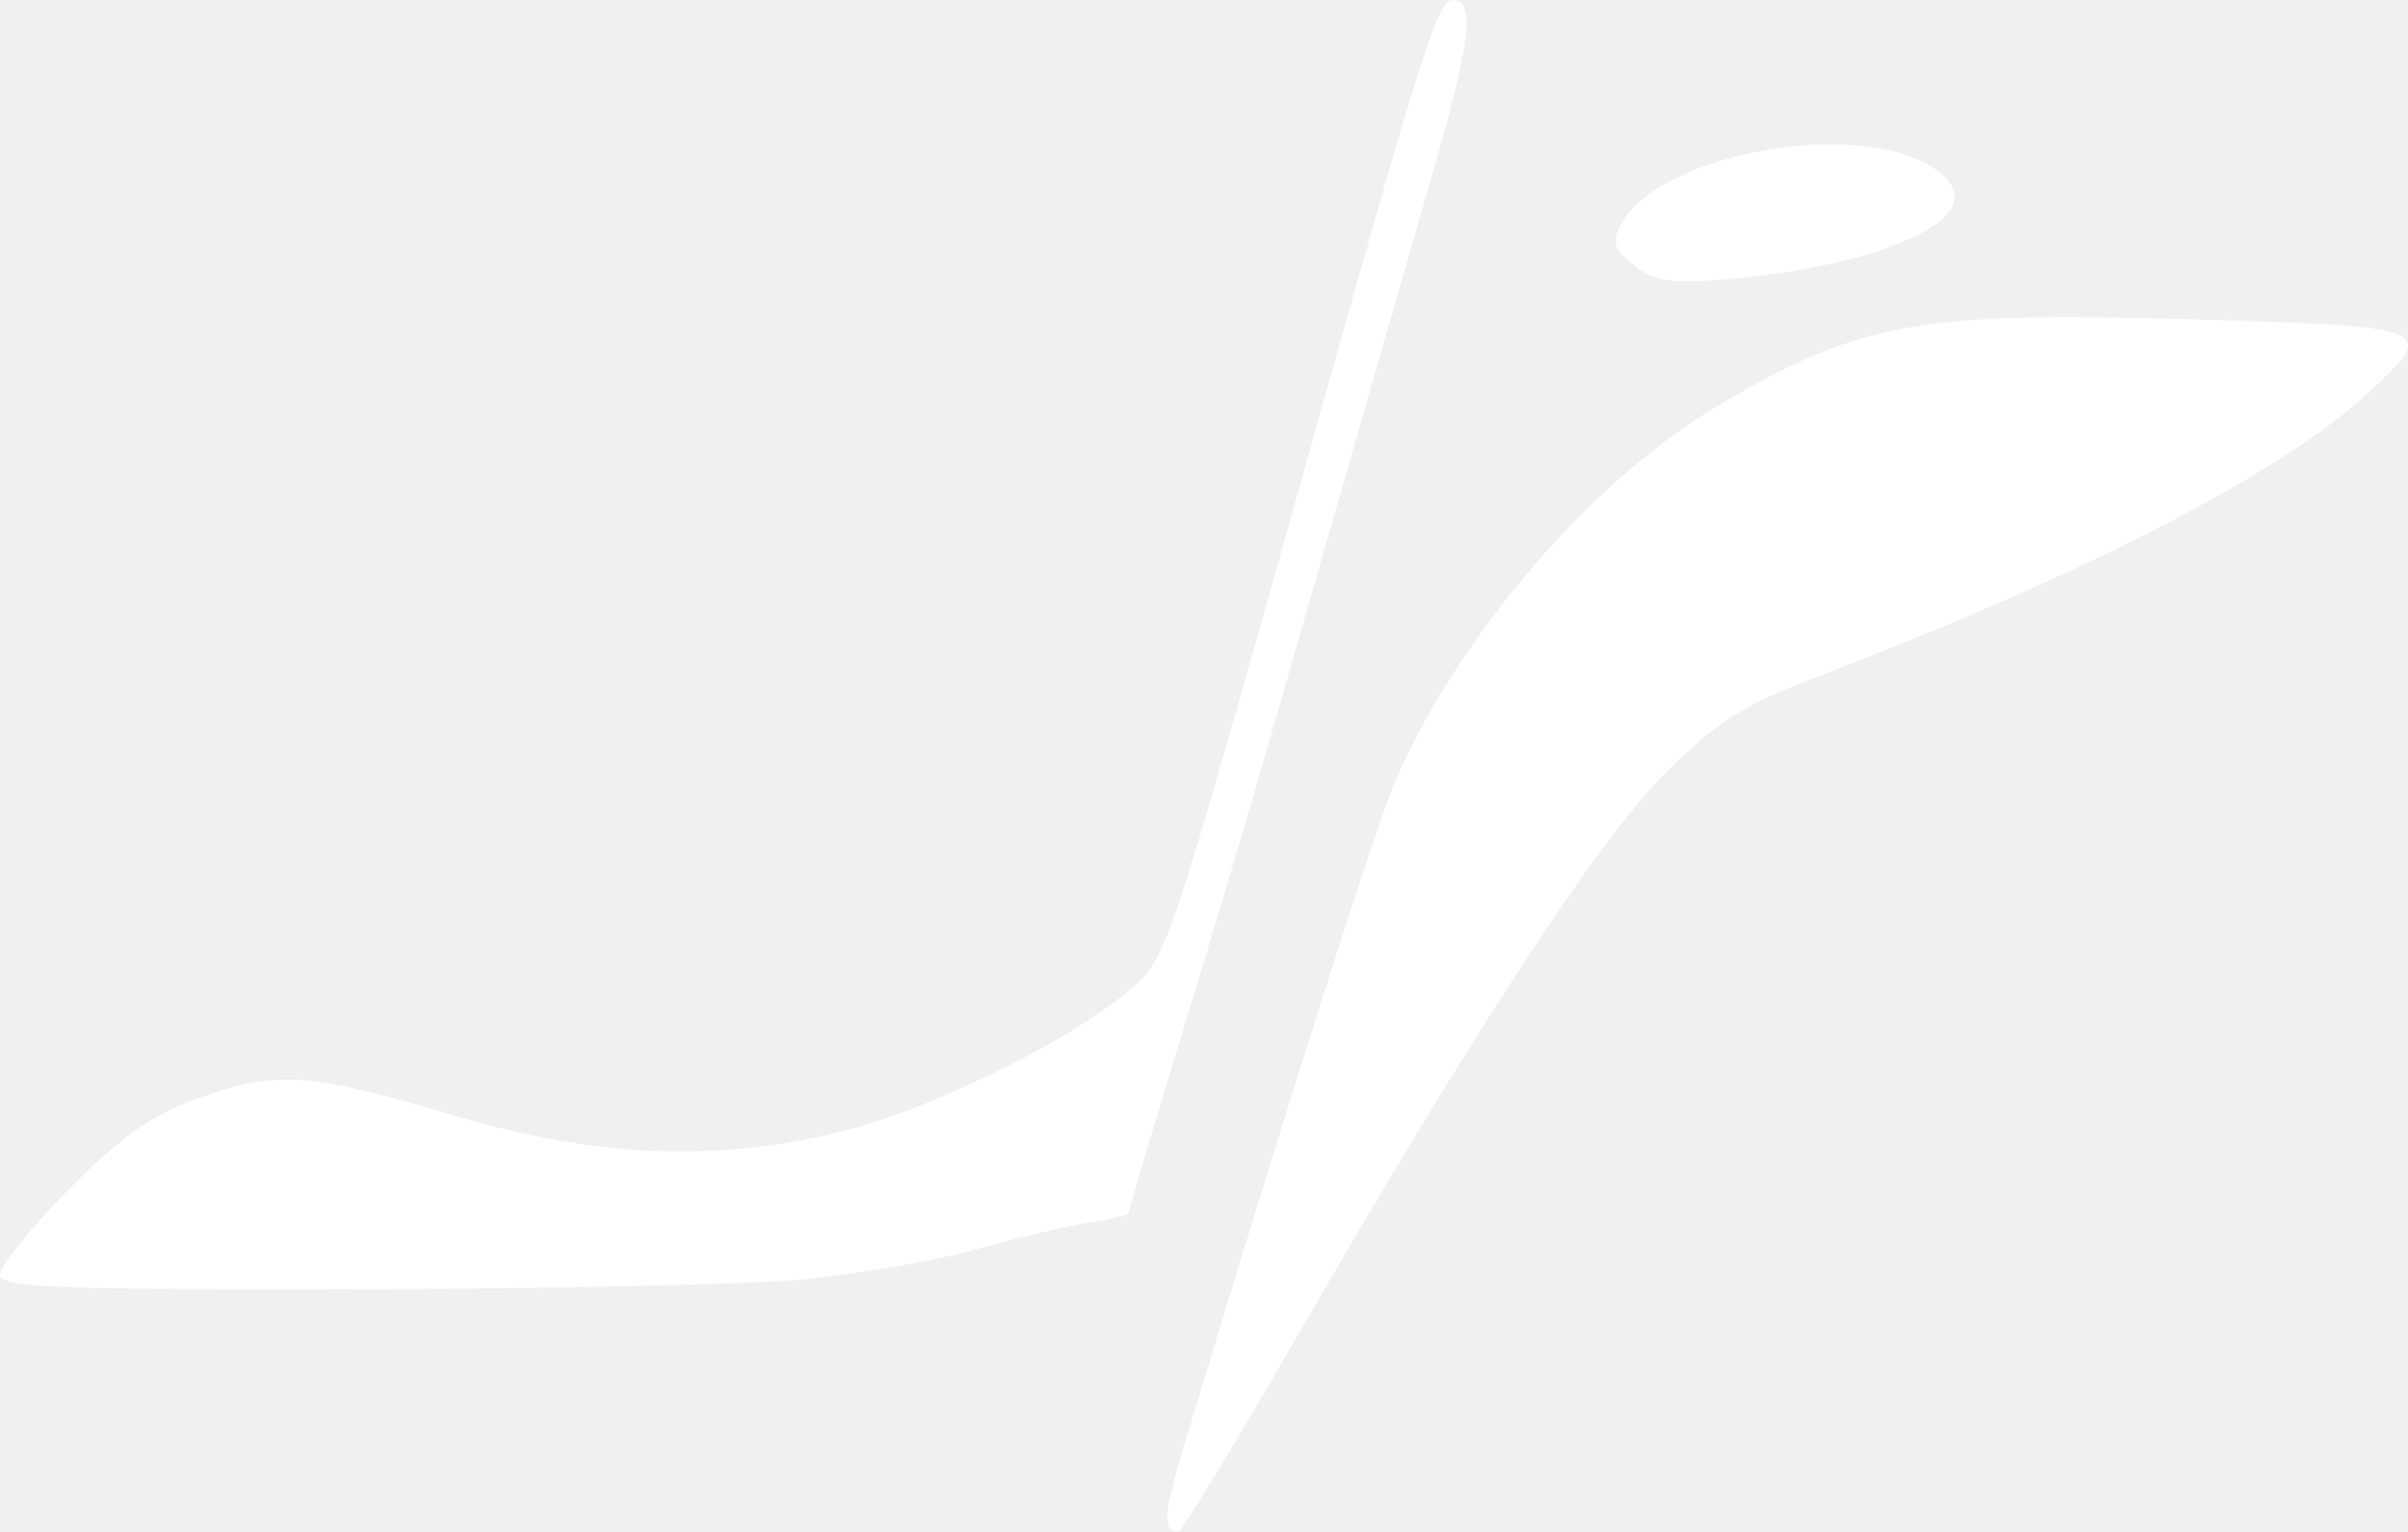
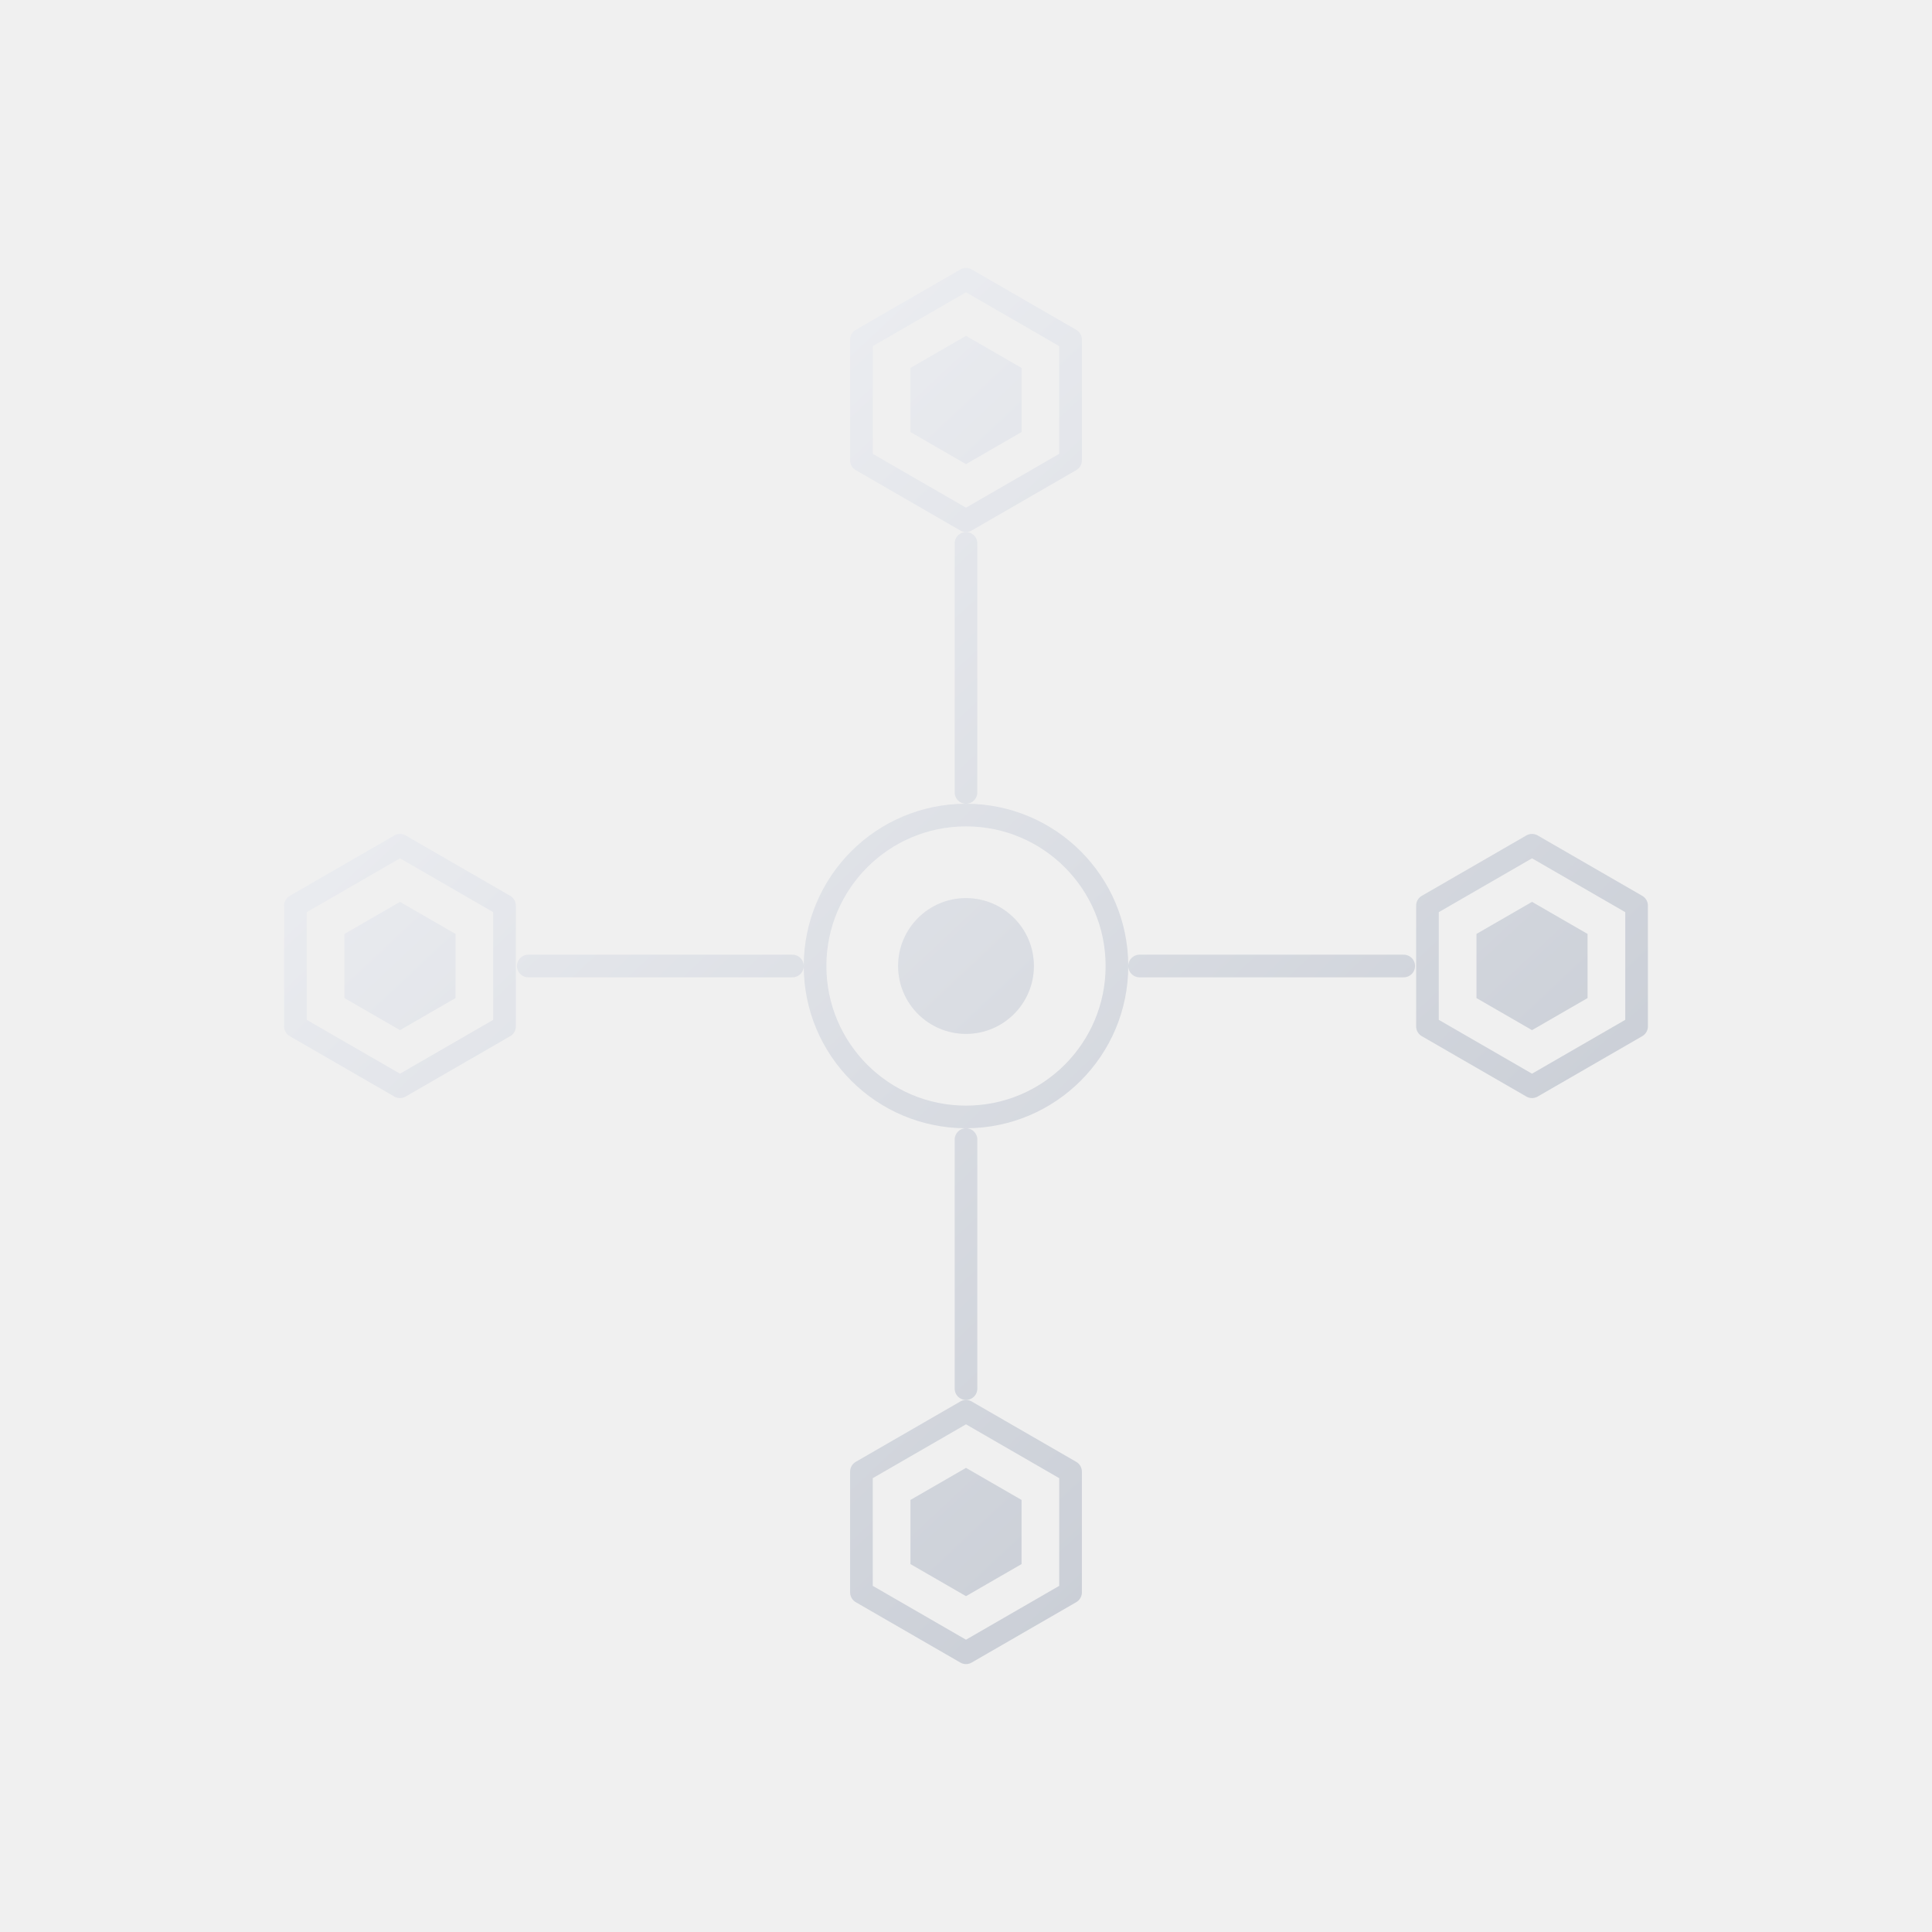
- <svg xmlns="http://www.w3.org/2000/svg" version="1.1" id="svg1" width="318.602" height="202.667" viewBox="0 0 318.602 202.667">
-   <defs id="defs1" />
-   <g id="g1" style="display:inline" transform="translate(-6.666667,-70.66667)">
-     <path style="display:inline;fill:#ffffff" d="m 177.813,248.333 c 23.823,-41.298 40.54,-66.846 49.512,-75.667 6.817,-6.702 10.074,-8.737 20.073,-12.545 34.578,-13.167 61.047,-26.787 72.372,-37.243 9.629,-8.89 9.343,-9.011 -23.437,-9.964 -35.718,-1.038 -43.73,0.421 -62.175,11.323 -16.721,9.883 -34.201,30.112 -42.747,49.472 -2.574,5.83 -14.813,44.306 -27.964,87.907 -2.86,9.483 -3.025,11.716 -0.862,11.716 0.444,0 7.297,-11.25 15.228,-25 z m -65.146,-8.323 C 120,239.333 130.5,237.51 136,235.96 c 5.5,-1.55 12.25,-3.138 15,-3.529 2.75,-0.391 5,-0.955 5,-1.253 0,-0.298 2.151,-7.585 4.781,-16.193 8.492,-27.802 12.213,-40.416 21.137,-71.652 4.819,-16.867 11.235,-39.185 14.258,-49.596 5.128,-17.661 5.748,-23.07 2.643,-23.07 -1.849,0 -4.07,6.908 -16.722,52 -21.79,77.659 -20.808,74.744 -26.848,79.723 -7.593,6.258 -25.039,14.825 -36.109,17.73 -17.095,4.487 -33.411,3.867 -53.117,-2.016 -18.569,-5.544 -23.143,-5.803 -33.64,-1.904 -5.875,2.182 -9.864,5.044 -16.717,11.991 -4.95,5.019 -9,10.029 -9,11.134 0,1.752 5.928,2.003 46.333,1.964 25.483,-0.025 52.333,-0.6 59.667,-1.278 z M 252.695,104.637 c 12.183,-3.487 15.773,-7.896 9.638,-11.836 -10.193,-6.547 -36.198,-1.773 -41.194,7.562 -1.256,2.346 -0.987,3.204 1.684,5.375 2.695,2.191 4.6,2.477 12.539,1.882 5.149,-0.386 12.949,-1.728 17.333,-2.983 z" id="path1" />
+ <svg xmlns="http://www.w3.org/2000/svg" viewBox="0 0 512 512" width="100%" height="100%">
+   <defs>
+     <linearGradient id="iconGrad" gradientUnits="userSpaceOnUse" x1="110" y1="100" x2="410" y2="420">
+       <stop offset="0" stop-color="#F2F3F6" />
+       <stop offset="1" stop-color="#C2C7D0" />
+     </linearGradient>
+   </defs>
+   <g fill="url(#iconGrad)" stroke="url(#iconGrad)" stroke-width="6" stroke-linejoin="round" stroke-linecap="round">
+     <line x1="256" y1="210" x2="256" y2="144" fill="none" />
+     <line x1="256" y1="302" x2="256" y2="368" fill="none" />
+     <line x1="210" y1="256" x2="140" y2="256" fill="none" />
+     <line x1="302" y1="256" x2="372" y2="256" fill="none" />
+     <circle cx="256" cy="256" r="40" fill="none" />
+     <circle cx="256" cy="256" r="18" stroke="none" />
+     <polygon points="256,74 283.71,90 283.71,122 256,138 228.29,122 228.29,90" fill="none" />
+     <polygon points="256,89 270.72,97.5 270.72,114.5 256,123 241.28,114.5 241.28,97.5" stroke="none" />
+     <polygon points="256,374 283.71,390 283.71,422 256,438 228.29,422 228.29,390" fill="none" />
+     <polygon points="256,389 270.72,397.5 270.72,414.5 256,423 241.28,414.5 241.28,397.5" stroke="none" />
+     <polygon points="106,224 133.71,240 133.71,272 106,288 78.29,272 78.29,240" fill="none" />
+     <polygon points="106,239 120.72,247.5 120.72,264.5 106,273 91.28,264.5 91.28,247.5" stroke="none" />
+     <polygon points="406,224 433.71,240 433.71,272 406,288 378.29,272 378.29,240" fill="none" />
+     <polygon points="406,239 420.72,247.5 420.72,264.5 406,273 391.28,264.5 391.28,247.5" stroke="none" />
  </g>
</svg>
